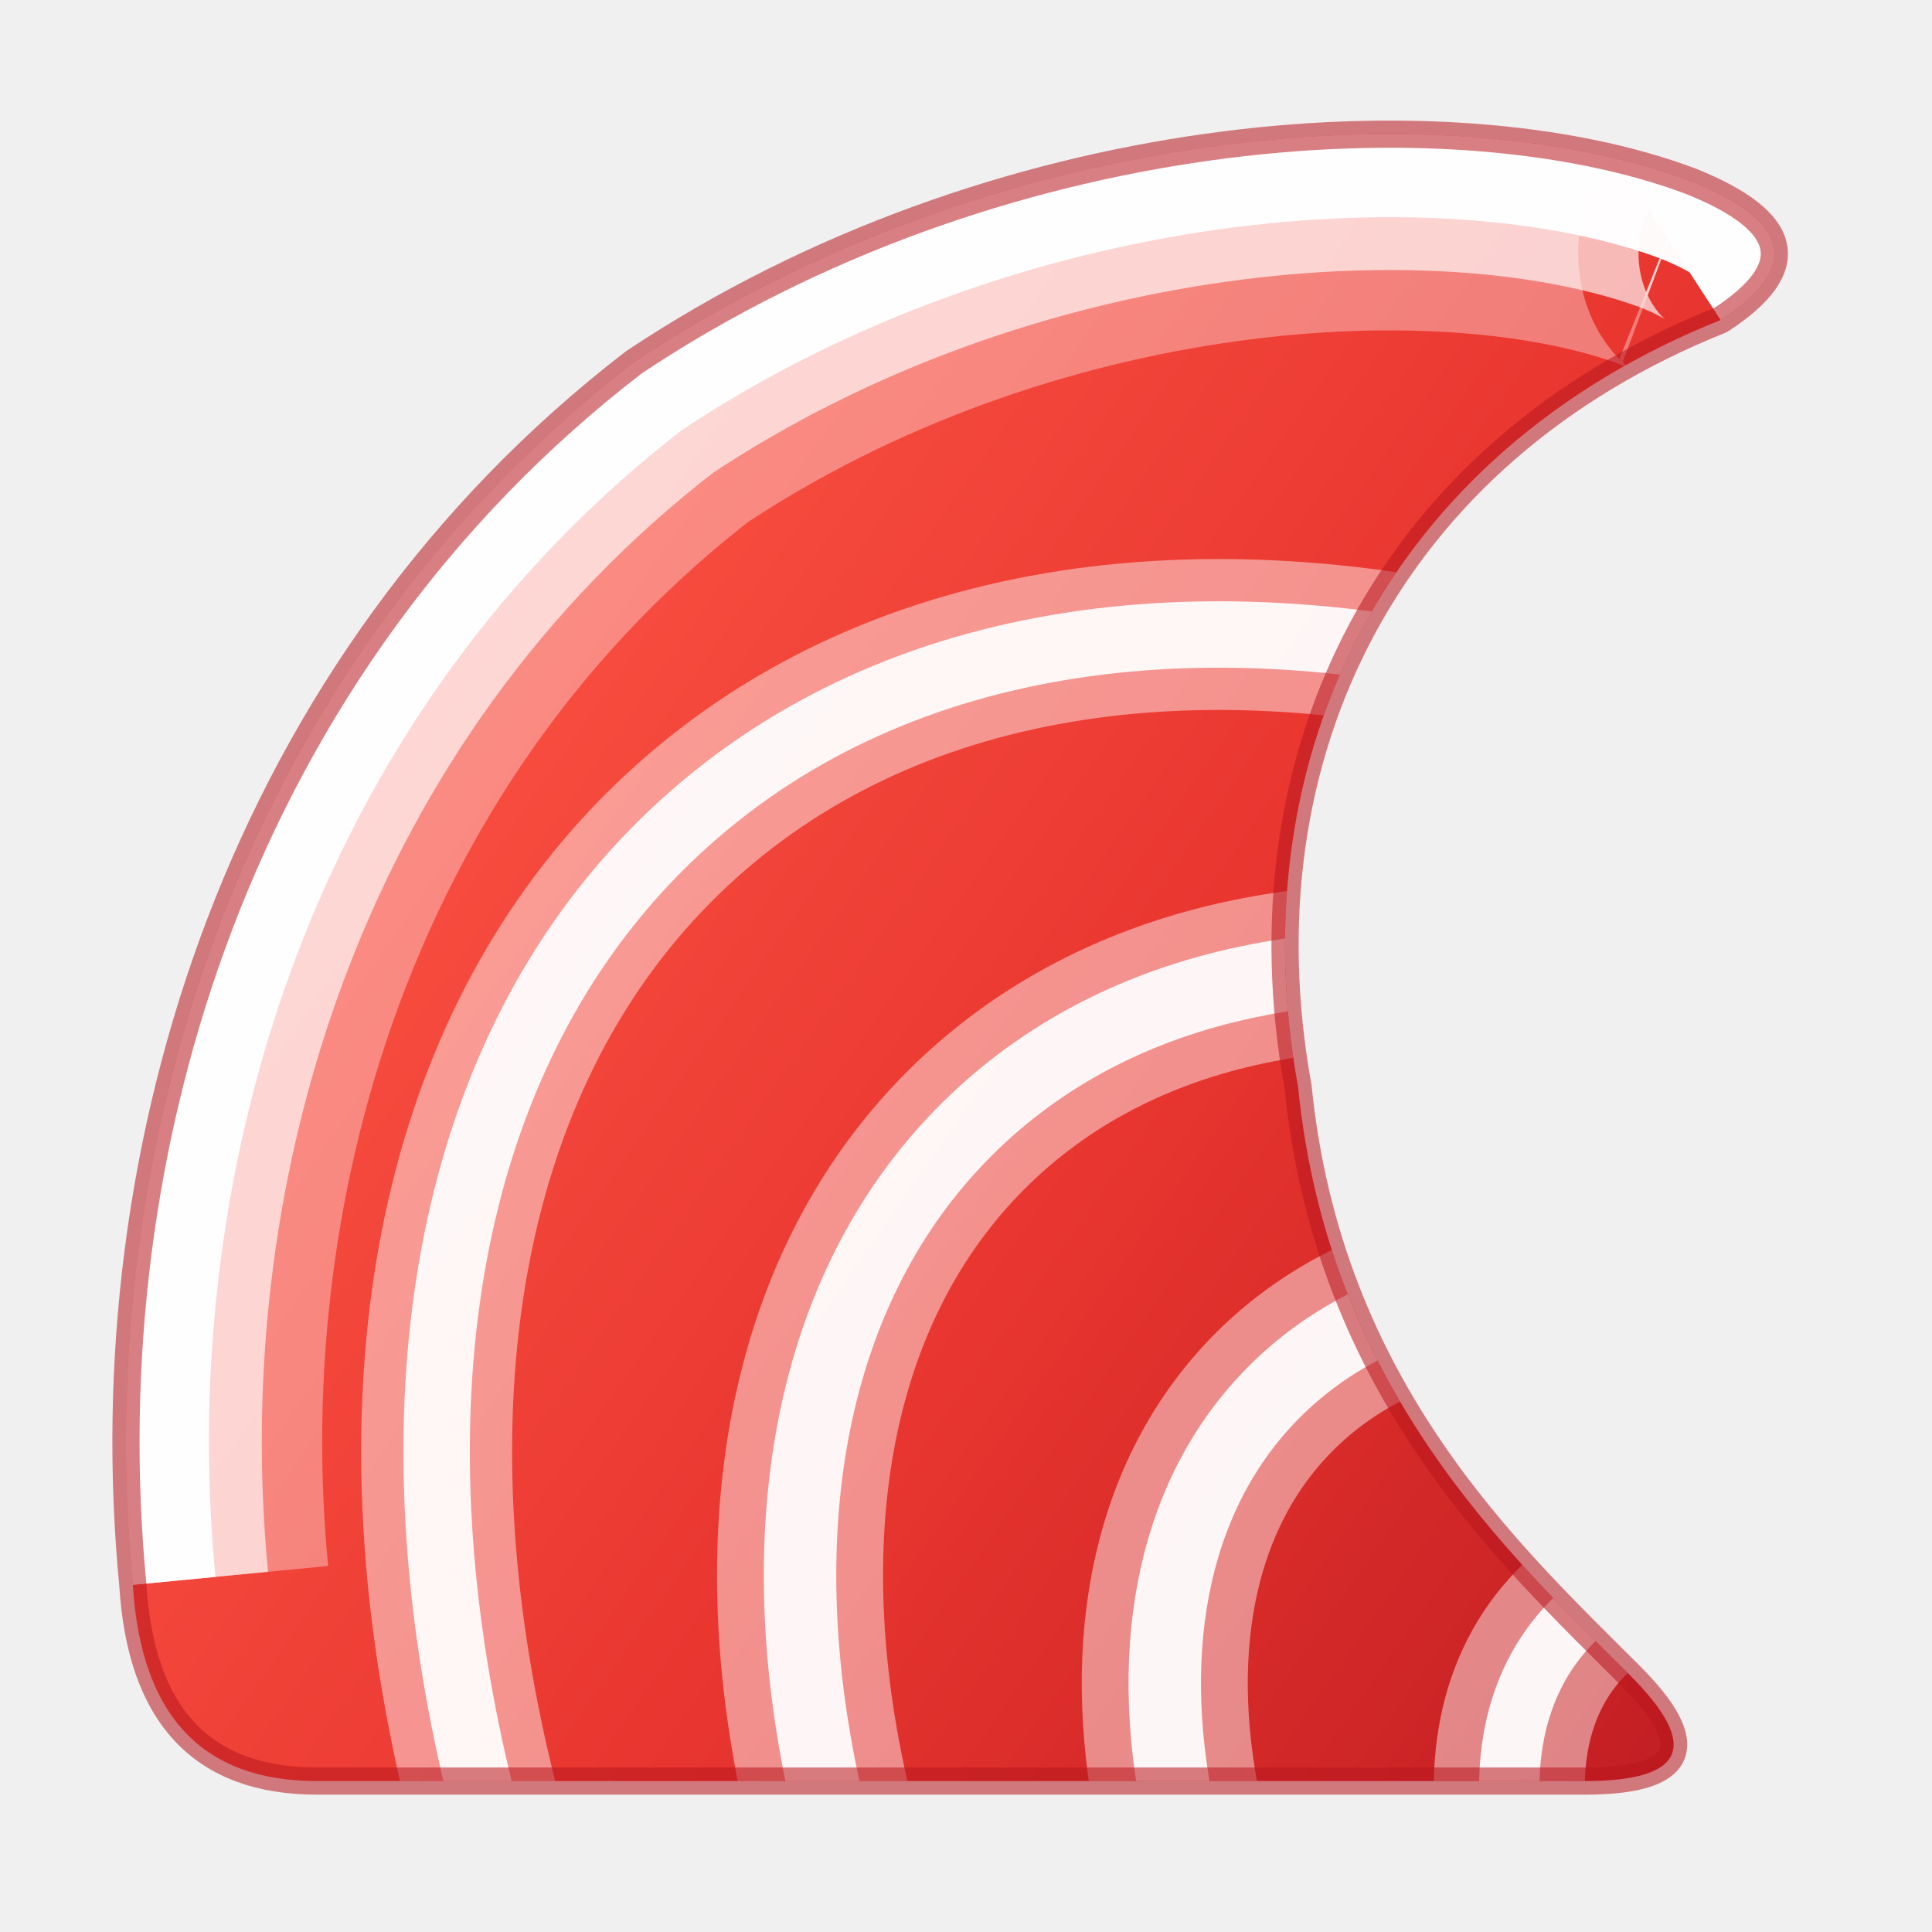
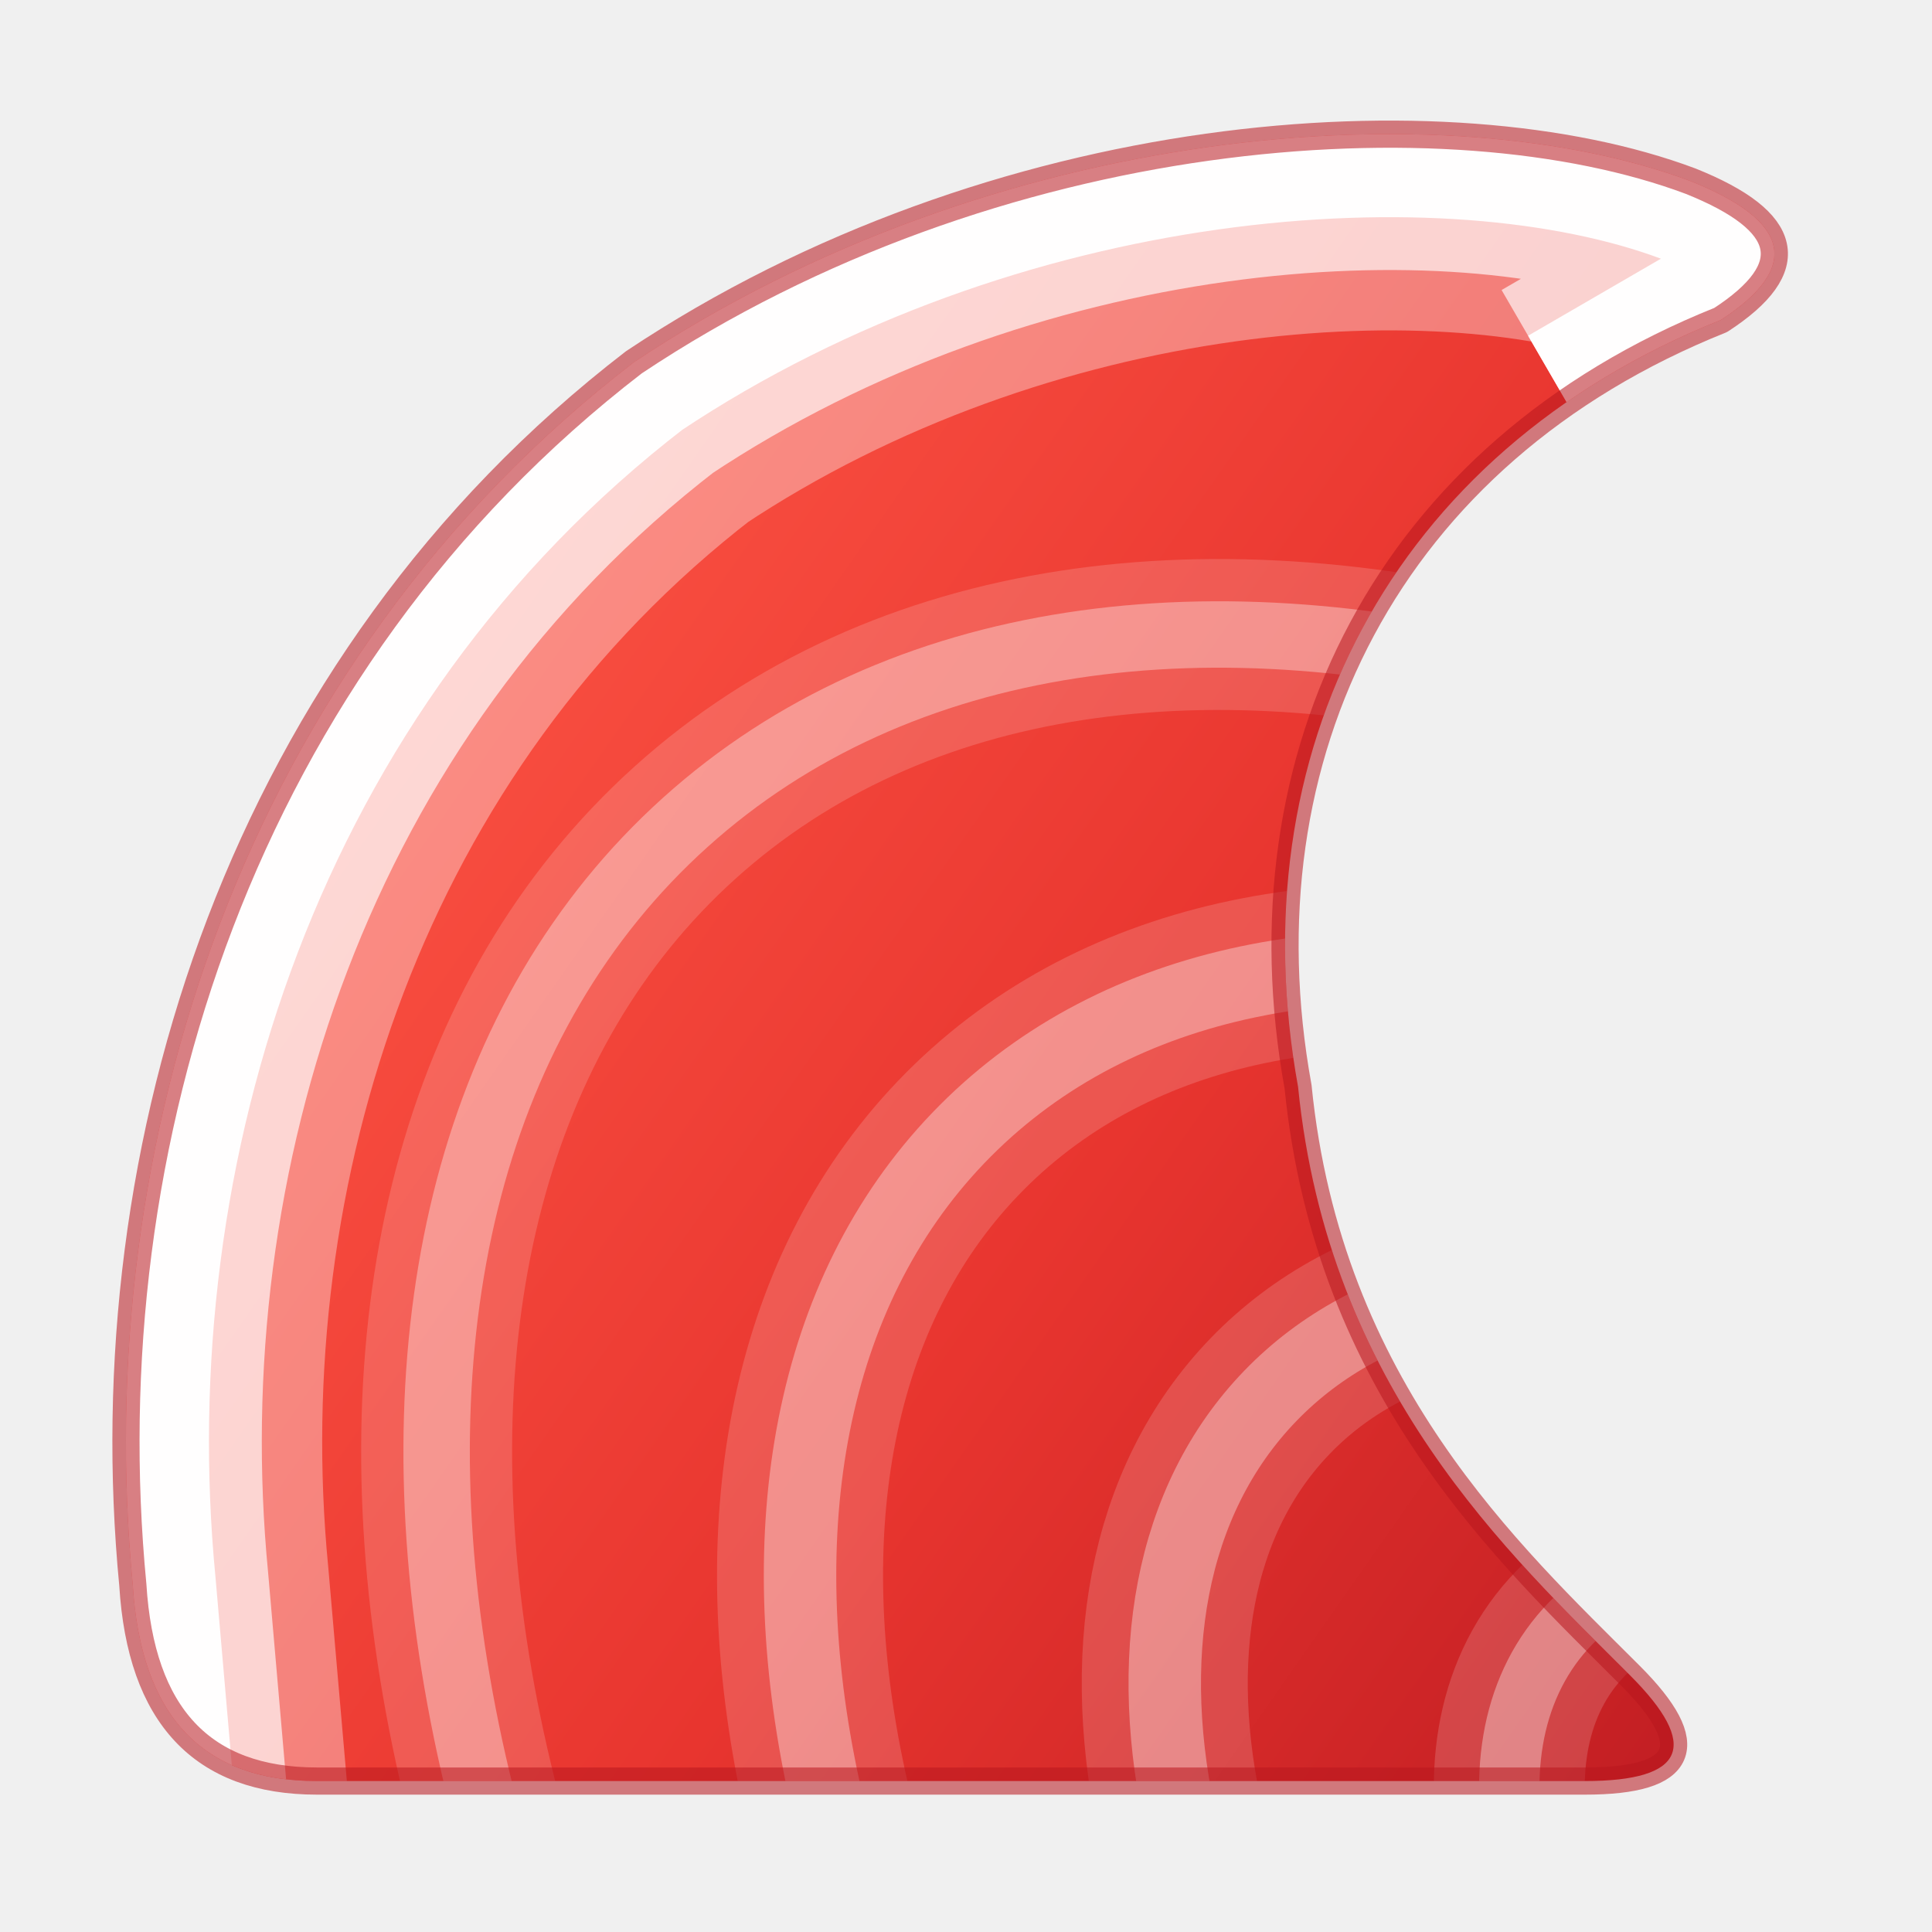
<svg xmlns="http://www.w3.org/2000/svg" viewBox="0 0 64 64">
  <defs>
    <linearGradient id="flesh" x1="0" y1="0.3" x2="1" y2="1">
      <stop offset="0" stop-color="#ff5847" />
      <stop offset="0.55" stop-color="#e8352f" />
      <stop offset="1" stop-color="#bf1c22" />
    </linearGradient>
    <clipPath id="slice">
      <path d="M4.4 52.5 C3 38 8 22 21 12 C33 4 48 3 56 6 Q61 8 57 10.6 C46 15 41 25 43 36 C44 46 50 51.5 54 55.5 Q57.5 59 52.5 59 L10.5 59 Q4.8 59 4.4 52.5 Z" />
    </clipPath>
  </defs>
  <path d="M4.4 52.5 C3 38 8 22 21 12 C33 4 48 3 56 6 Q61 8 57 10.6 C46 15 41 25 43 36 C44 46 50 51.5 54 55.5 Q57.5 59 52.5 59 L10.5 59 Q4.8 59 4.4 52.5 Z" fill="url(#flesh)" />
  <g clip-path="url(#slice)" fill="none" stroke="#fff">
-     <path d="M4.4 52.5 C3 38 8 22 21 12 C33 4 48 3 56 6 Q61 8 57 10.6" stroke-width="13" stroke-opacity="0.35" stroke-linejoin="round" />
-     <path d="M4.4 52.5 C3 38 8 22 21 12 C33 4 48 3 56 6 Q61 8 57 10.6" stroke-width="9" stroke-opacity="0.65" stroke-linejoin="round" />
-     <path d="M4.4 52.5 C3 38 8 22 21 12 C33 4 48 3 56 6 Q61 8 57 10.6" stroke-width="5.5" stroke-opacity="0.97" stroke-linejoin="round" />
-     <ellipse cx="58.5" cy="67" rx="53.5" ry="34.5" transform="rotate(48 58.5 67)" stroke-width="5" stroke-opacity="0.45" />
-     <ellipse cx="58.5" cy="67" rx="53.5" ry="34.5" transform="rotate(48 58.5 67)" stroke-width="2.2" stroke-opacity="0.92" />
-     <ellipse cx="60" cy="66" rx="40" ry="26" transform="rotate(46 60 66)" stroke-width="5.5" stroke-opacity="0.45" />
-     <ellipse cx="60" cy="66" rx="40" ry="26" transform="rotate(46 60 66)" stroke-width="2.4" stroke-opacity="0.92" />
-     <ellipse cx="61.5" cy="65" rx="27" ry="17.5" transform="rotate(44 61.5 65)" stroke-width="5.5" stroke-opacity="0.45" />
-     <ellipse cx="61.5" cy="65" rx="27" ry="17.5" transform="rotate(44 61.5 65)" stroke-width="2.4" stroke-opacity="0.92" />
-     <ellipse cx="63" cy="64" rx="15" ry="10" transform="rotate(42 63 64)" stroke-width="5" stroke-opacity="0.45" />
-     <ellipse cx="63" cy="64" rx="15" ry="10" transform="rotate(42 63 64)" stroke-width="2" stroke-opacity="0.92" />
+     <path d="M5.4 64 L4.4 52.5 C3 38 8 22 21 12 C33 4 48 3 56 6 Q61 8 57 10.6 L52 13.5" stroke-width="13" stroke-opacity="0.35" stroke-linejoin="round" />
+     <path d="M5.4 64 L4.4 52.5 C3 38 8 22 21 12 C33 4 48 3 56 6 Q61 8 57 10.6 L52 13.5" stroke-width="9" stroke-opacity="0.65" stroke-linejoin="round" />
+     <path d="M5.4 64 L4.4 52.5 C3 38 8 22 21 12 C33 4 48 3 56 6 Q61 8 57 10.6 L52 13.5" stroke-width="5.5" stroke-opacity="0.97" stroke-linejoin="round" />
+     <ellipse cx="58.5" cy="67" rx="53.5" ry="34.5" transform="rotate(48 58.5 67)" stroke-width="5" stroke-opacity="0.16" />
+     <ellipse cx="58.5" cy="67" rx="53.5" ry="34.5" transform="rotate(48 58.5 67)" stroke-width="2.2" stroke-opacity="0.34" />
+     <ellipse cx="60" cy="66" rx="40" ry="26" transform="rotate(46 60 66)" stroke-width="5.5" stroke-opacity="0.16" />
+     <ellipse cx="60" cy="66" rx="40" ry="26" transform="rotate(46 60 66)" stroke-width="2.4" stroke-opacity="0.34" />
+     <ellipse cx="61.5" cy="65" rx="27" ry="17.5" transform="rotate(44 61.5 65)" stroke-width="5.5" stroke-opacity="0.16" />
+     <ellipse cx="61.5" cy="65" rx="27" ry="17.5" transform="rotate(44 61.5 65)" stroke-width="2.4" stroke-opacity="0.34" />
+     <ellipse cx="63" cy="64" rx="15" ry="10" transform="rotate(42 63 64)" stroke-width="5" stroke-opacity="0.16" />
+     <ellipse cx="63" cy="64" rx="15" ry="10" transform="rotate(42 63 64)" stroke-width="2" stroke-opacity="0.34" />
  </g>
  <path d="M4.4 52.5 C3 38 8 22 21 12 C33 4 48 3 56 6 Q61 8 57 10.6 C46 15 41 25 43 36 C44 46 50 51.5 54 55.5 Q57.5 59 52.5 59 L10.5 59 Q4.8 59 4.4 52.5 Z" fill="none" stroke="#b8161d" stroke-opacity="0.55" stroke-width="0.9" stroke-linejoin="round" />
</svg>
